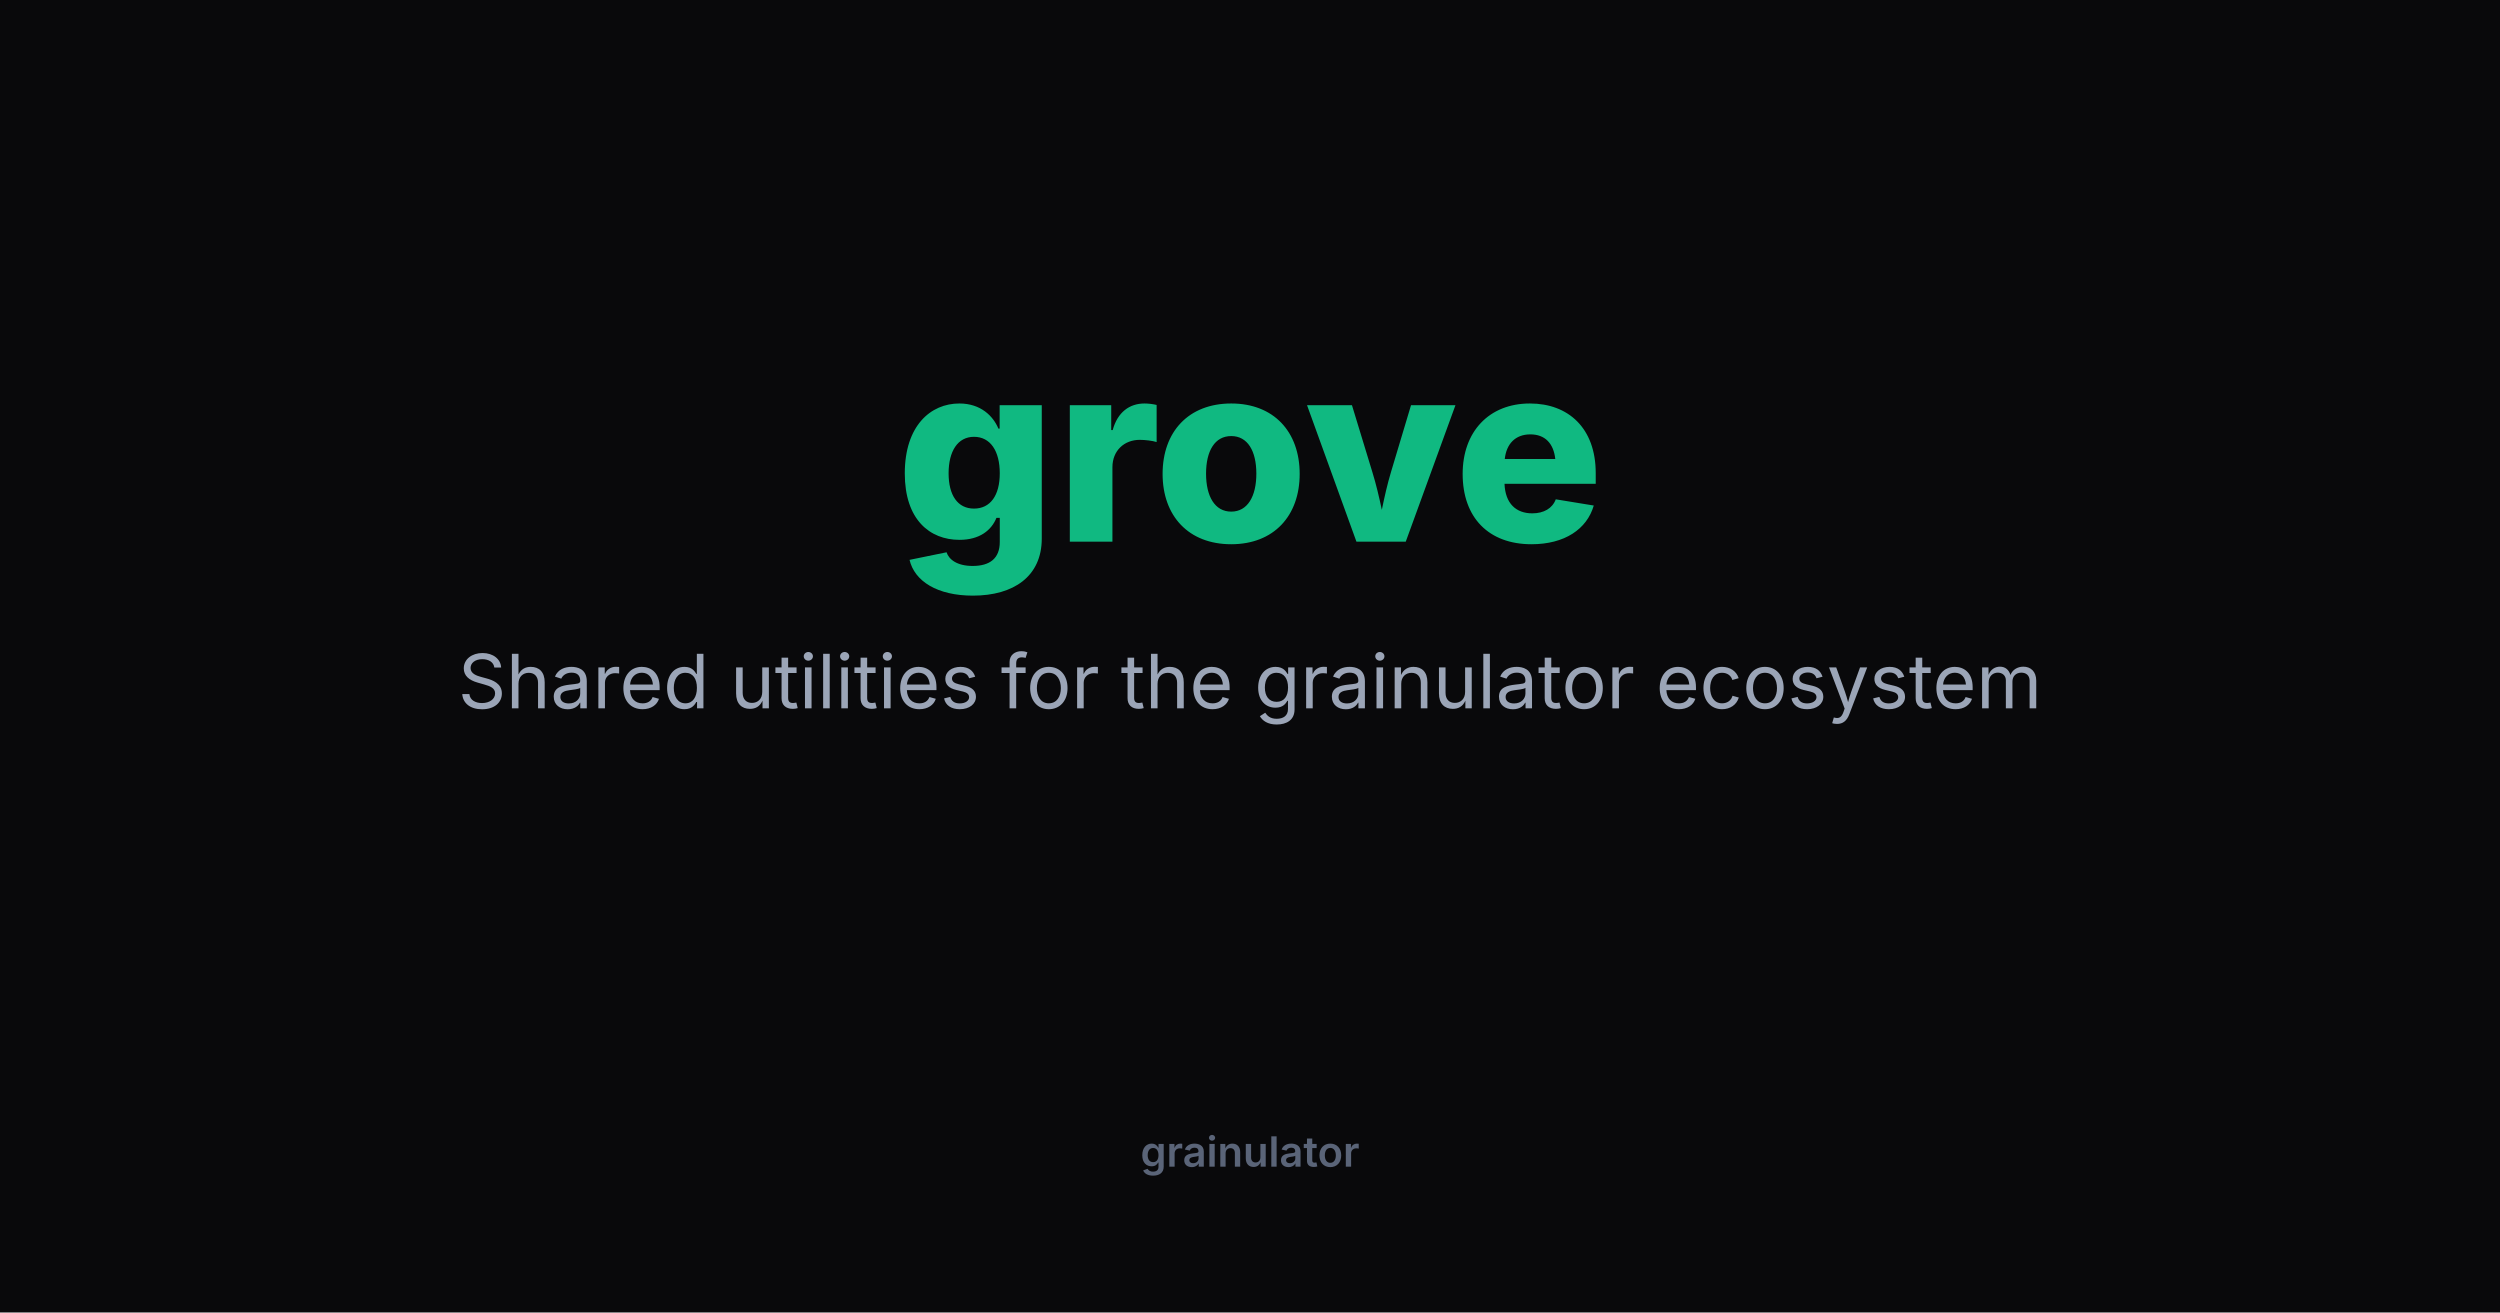
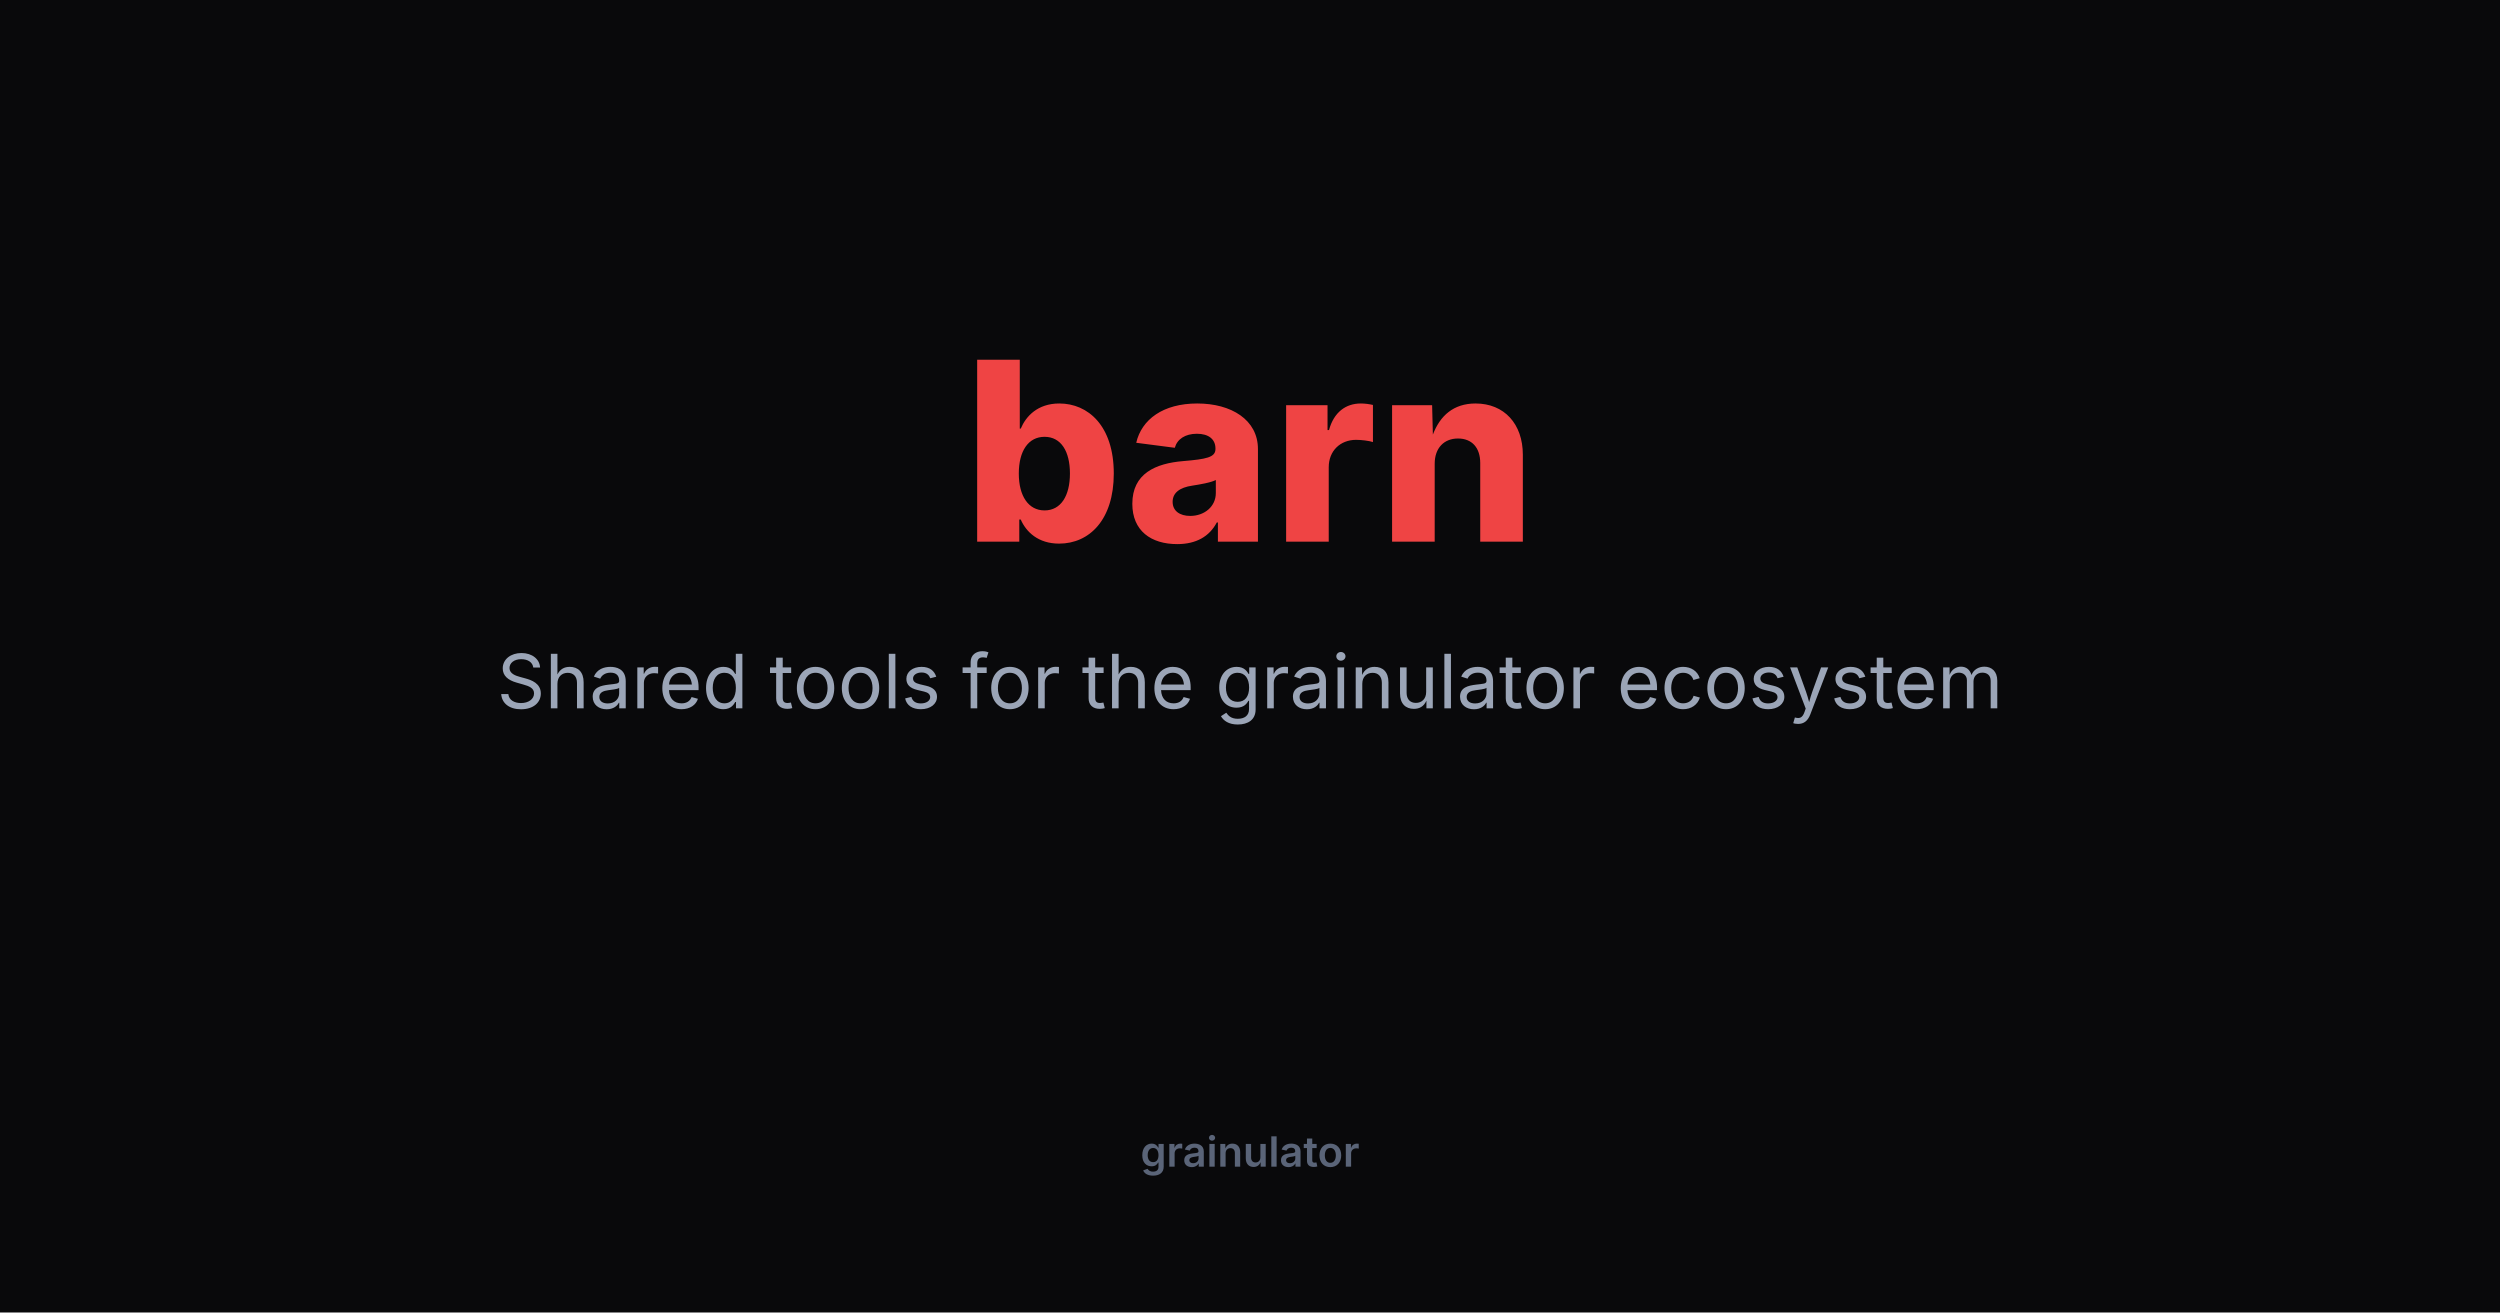
<svg xmlns="http://www.w3.org/2000/svg" width="1200" height="630">
  <rect width="1200" height="630" fill="#09090b" />
-   <text x="600" y="260" text-anchor="middle" font-family="-apple-system,BlinkMacSystemFont,'Segoe UI',system-ui,sans-serif" font-weight="800" font-size="120" fill="#10b981">grove</text>
-   <text x="600" y="340" text-anchor="middle" font-family="-apple-system,BlinkMacSystemFont,'Segoe UI',system-ui,sans-serif" font-weight="400" font-size="36" fill="#9ba5b7">Shared utilities for the grainulator ecosystem</text>
+   <text x="600" y="260" text-anchor="middle" font-family="-apple-system,BlinkMacSystemFont,'Segoe UI',system-ui,sans-serif" font-weight="800" font-size="120" fill="#ef4444">barn</text>
+   <text x="600" y="340" text-anchor="middle" font-family="-apple-system,BlinkMacSystemFont,'Segoe UI',system-ui,sans-serif" font-weight="400" font-size="36" fill="#9ba5b7">Shared tools for the grainulator ecosystem</text>
  <text x="600" y="560" text-anchor="middle" font-family="-apple-system,BlinkMacSystemFont,'Segoe UI',system-ui,sans-serif" font-weight="600" font-size="20" fill="#5a6478">grainulator</text>
</svg>
